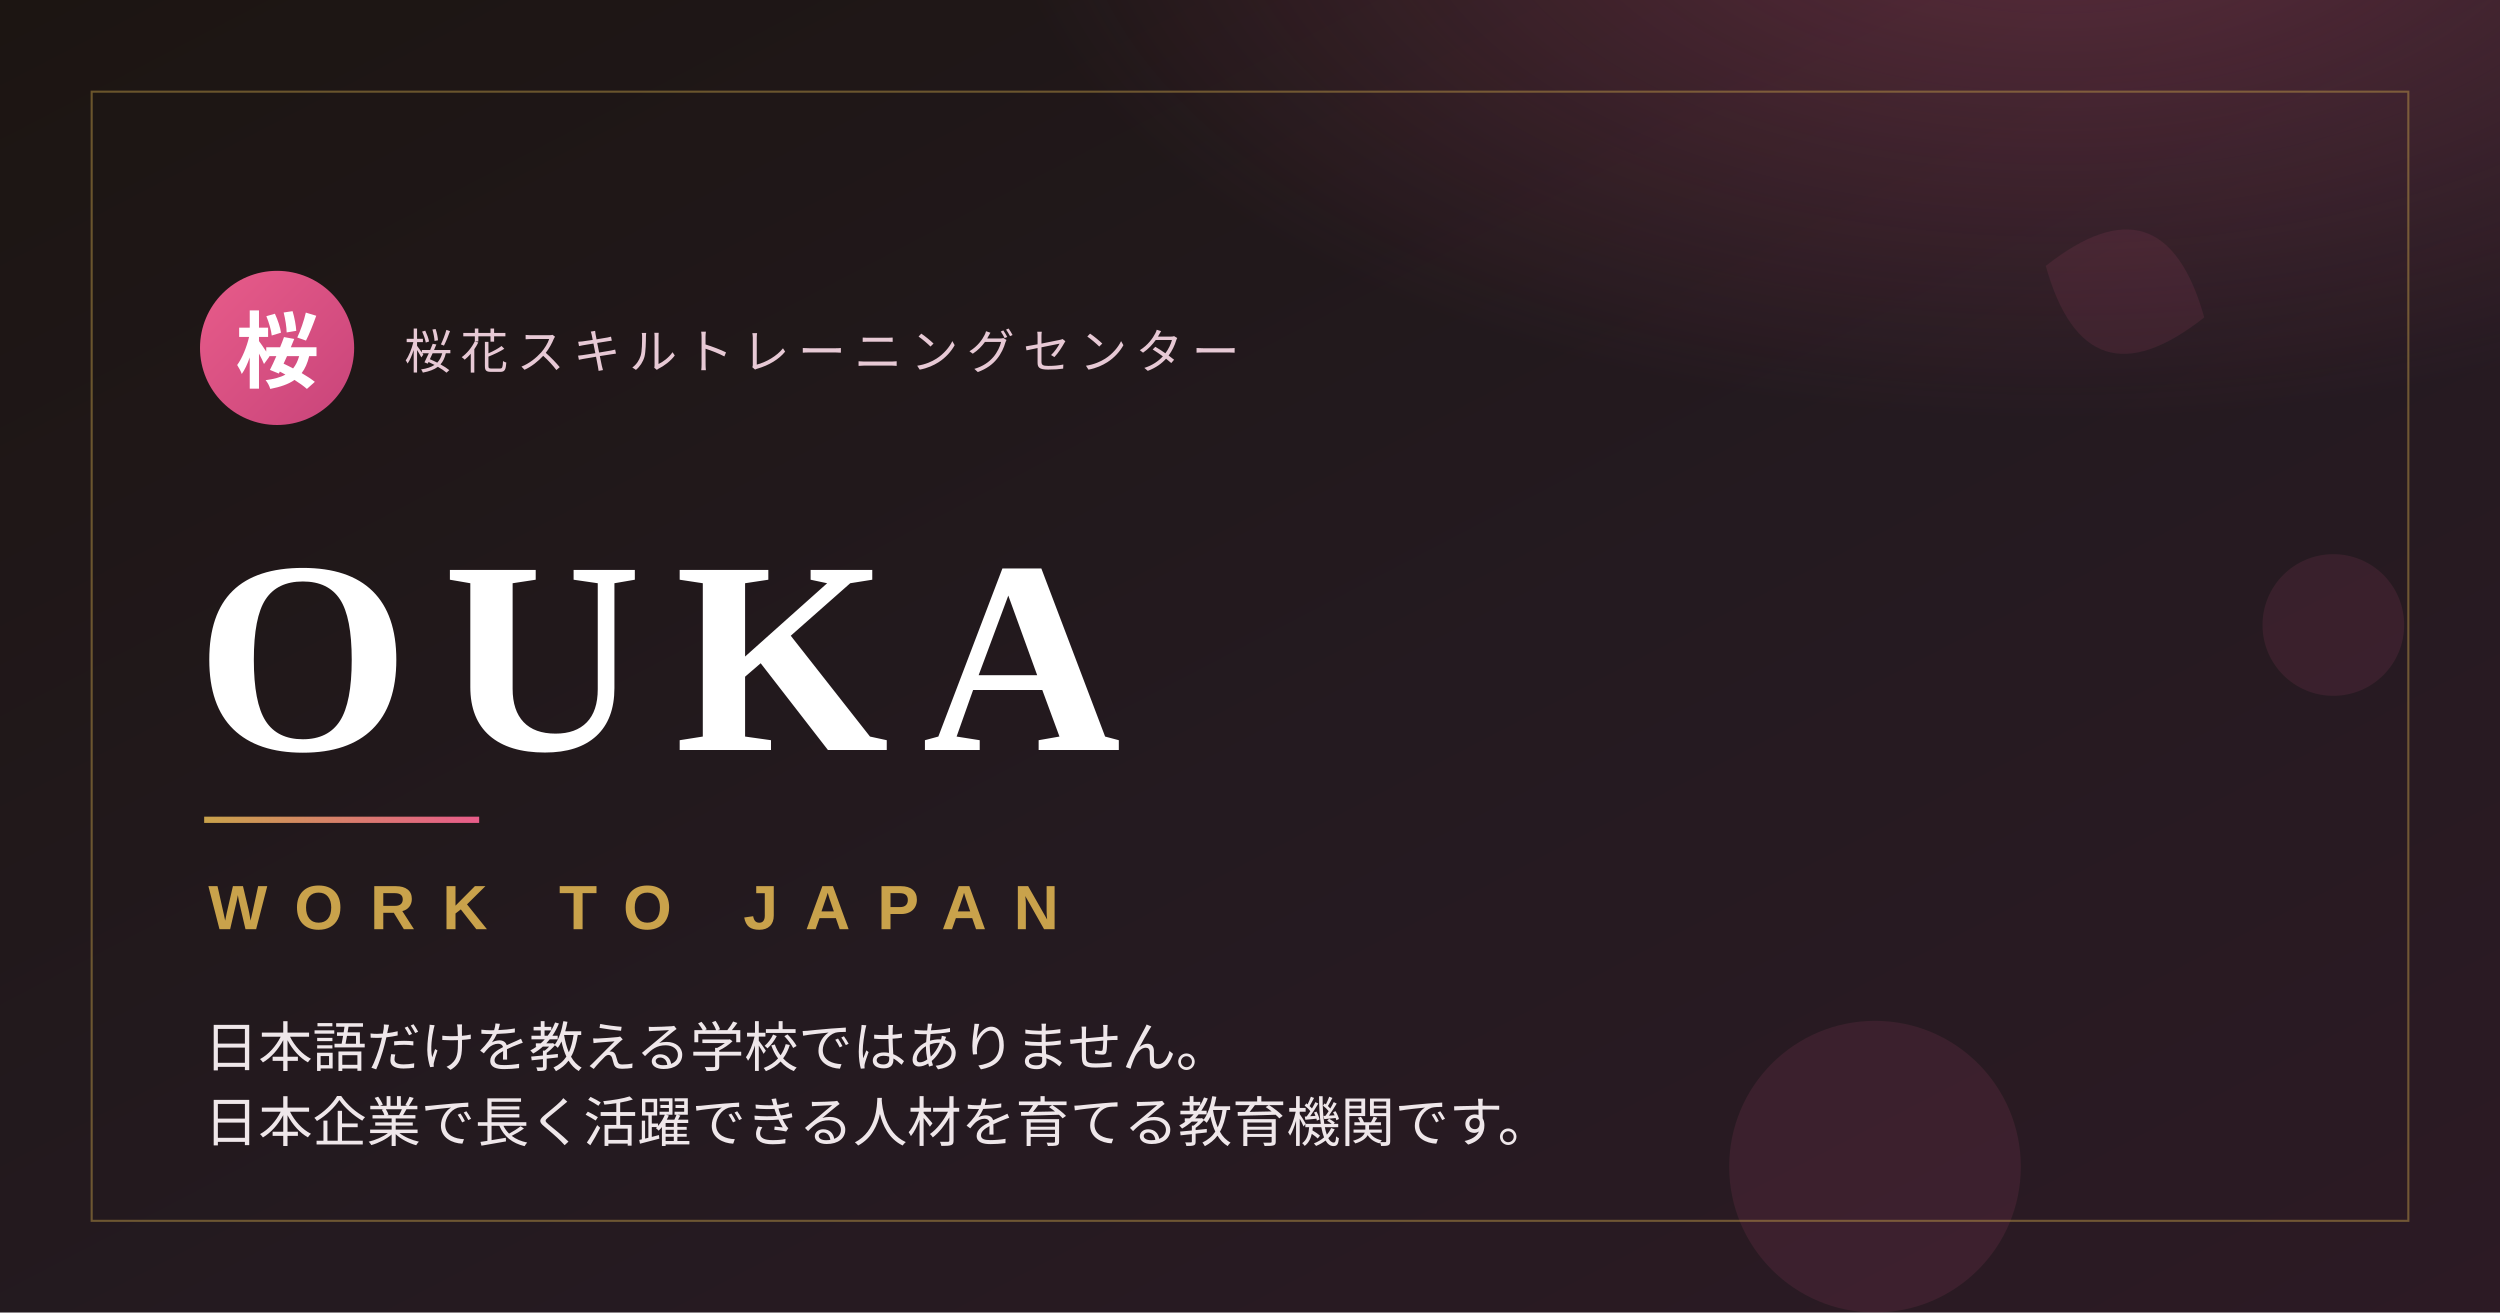
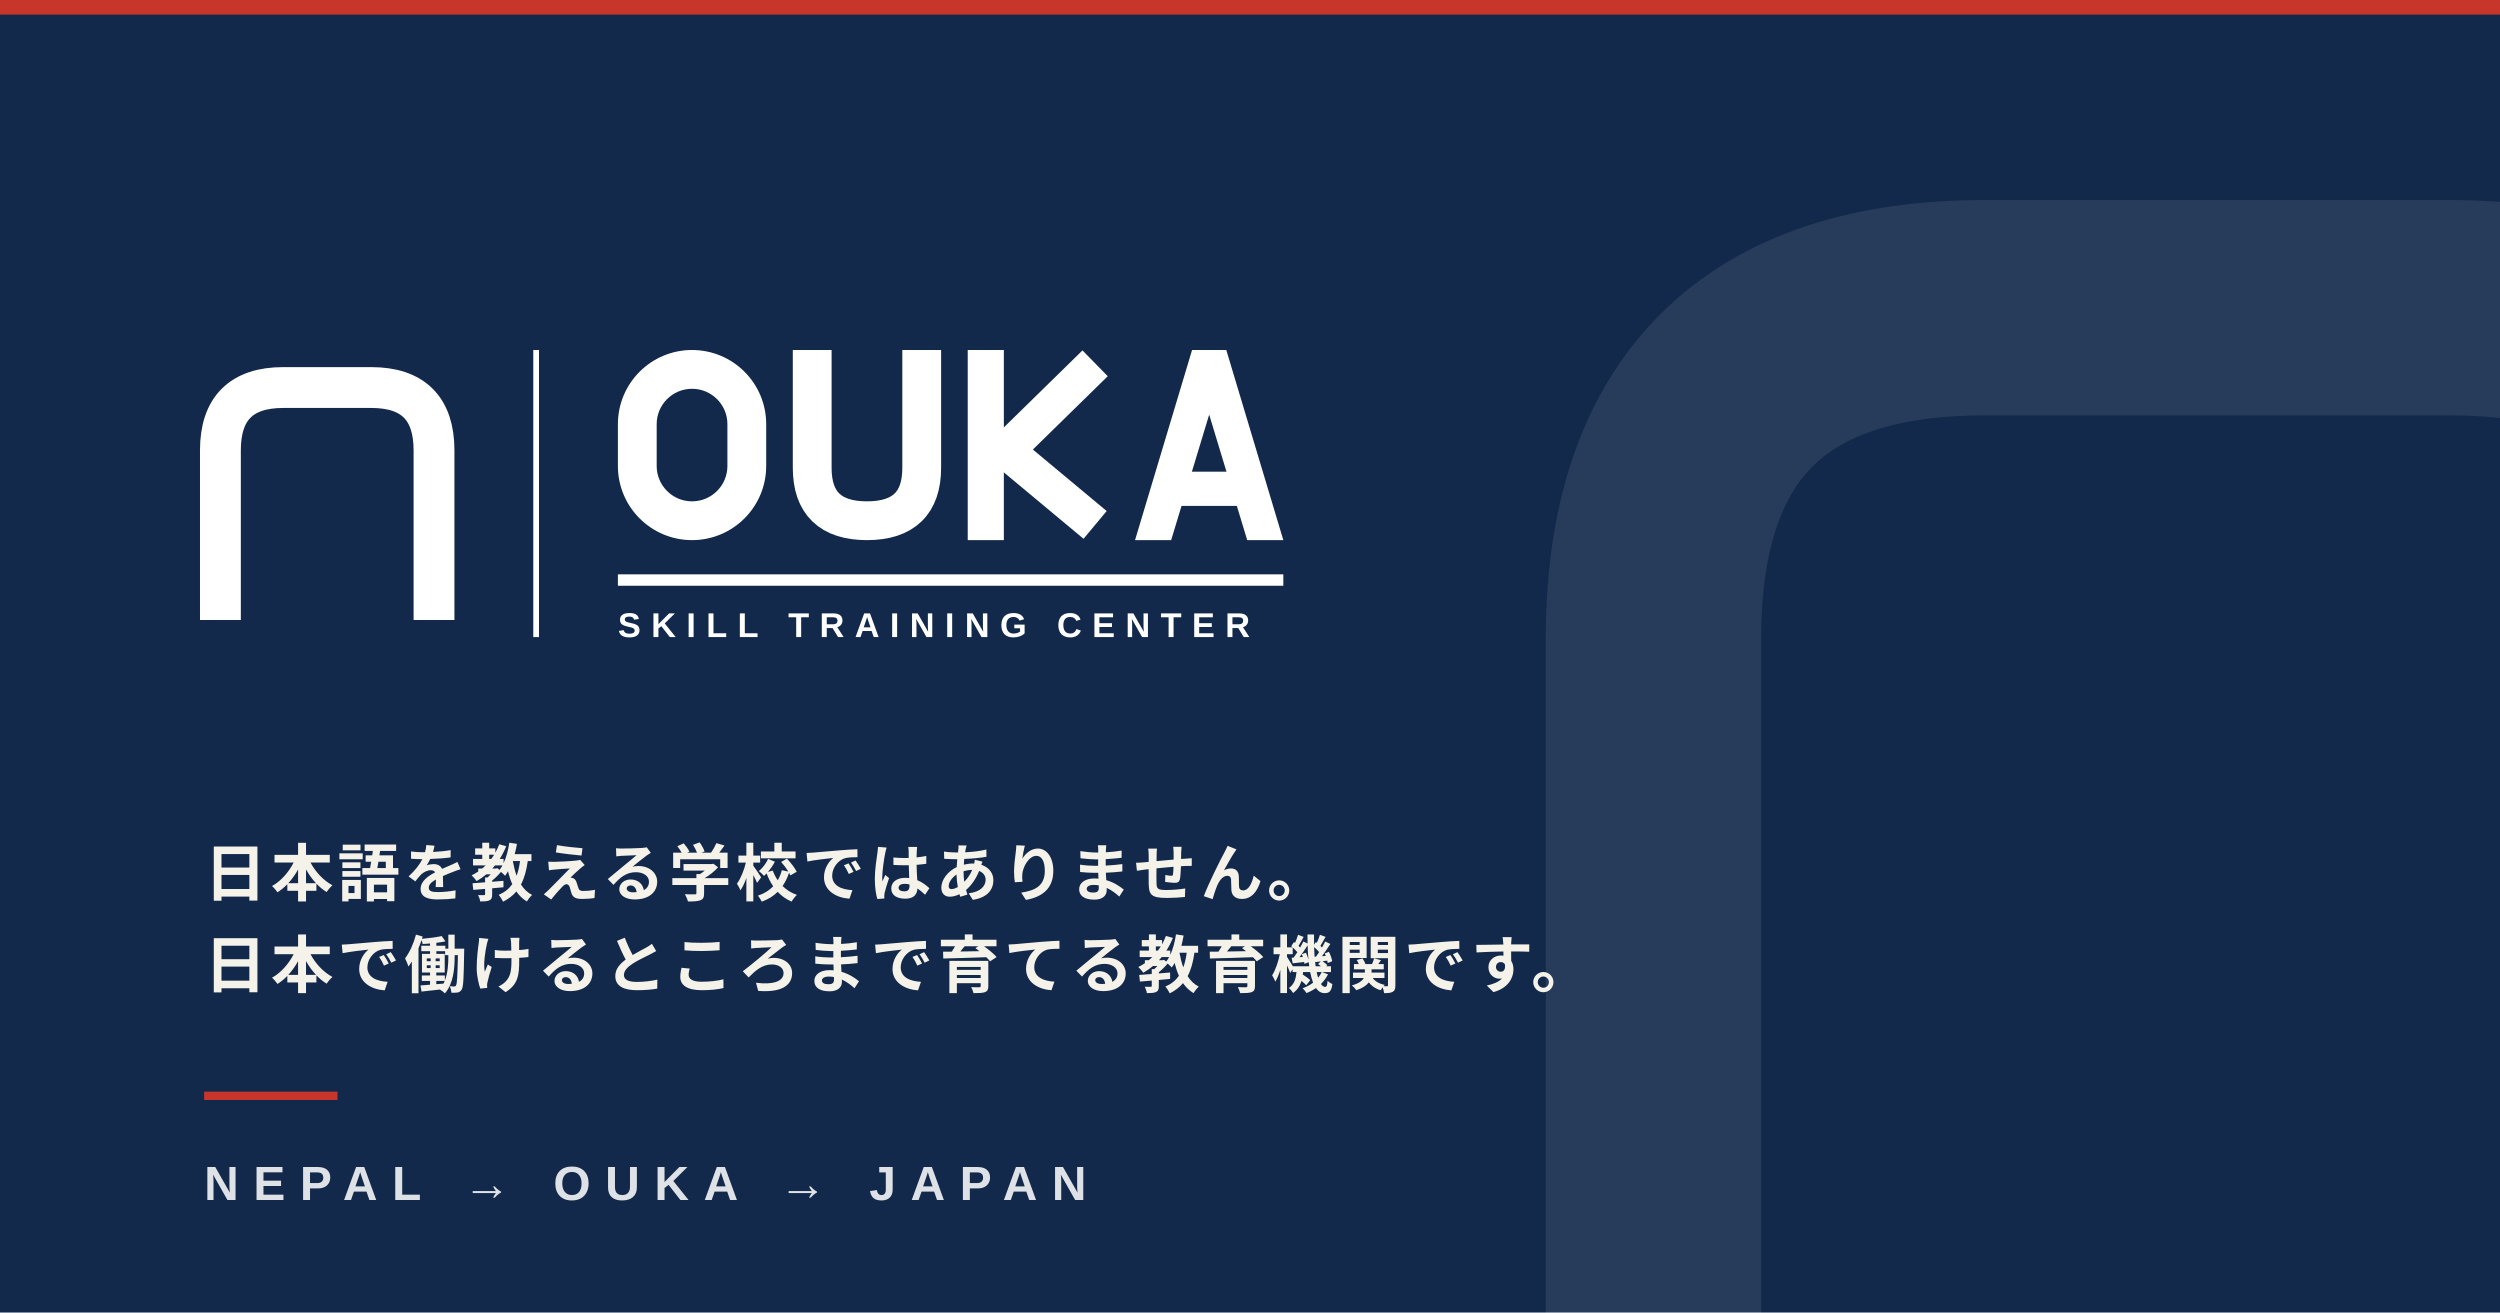
- <svg xmlns="http://www.w3.org/2000/svg" width="1200" height="630" viewBox="0 0 1200 630">
-   <defs>
-     <linearGradient id="bg" x1="0" y1="0" x2="1" y2="1">
-       <stop offset="0" stop-color="#1c1512" />
-       <stop offset="0.55" stop-color="#241a20" />
-       <stop offset="1" stop-color="#2c1a24" />
-     </linearGradient>
-     <radialGradient id="glow" cx="82%" cy="-10%" r="70%">
-       <stop offset="0" stop-color="#e85c8a" stop-opacity="0.30" />
-       <stop offset="0.6" stop-color="#e85c8a" stop-opacity="0" />
-     </radialGradient>
-     <linearGradient id="sak" x1="0" y1="0" x2="1" y2="1">
-       <stop offset="0" stop-color="#e85c8a" />
-       <stop offset="1" stop-color="#c8447a" />
-     </linearGradient>
-     <linearGradient id="rule" x1="0" y1="0" x2="1" y2="0">
-       <stop offset="0" stop-color="#c9a24b" />
-       <stop offset="1" stop-color="#e85c8a" />
-     </linearGradient>
-   </defs>
-   <rect width="1200" height="630" fill="url(#bg)" />
-   <rect width="1200" height="630" fill="url(#glow)" />
-   <g fill="#e85c8a" opacity="0.10">
-     <path d="M980 140 q40 -60 80 0 q-40 60 -80 0 Z" transform="rotate(18 1020 140)" />
-     <circle cx="1120" cy="300" r="34" />
-     <circle cx="900" cy="560" r="70" />
+ <svg xmlns="http://www.w3.org/2000/svg" width="1200" height="630" viewBox="0 0 1200 630" role="img" aria-label="OUKA Skill Training Center">
+   <rect width="1200" height="630" fill="#12294B" />
+   <g opacity="0.09" transform="translate(742.0,96.0) scale(4.81203)">
+     <g transform="translate(-15.70,-14.04) scale(0.82609)">
+       <path d="M32 178 V70 Q32 30 72 30 H128 Q168 30 168 70 V178" fill="none" stroke="#FFFFFF" stroke-width="26" stroke-linejoin="round" />
+     </g>
  </g>
-   <rect x="44" y="44" width="1112" height="542" fill="none" stroke="#c9a24b" stroke-opacity="0.45" stroke-width="1" />
-   <g transform="translate(96 150)">
-     <circle cx="37" cy="17" r="37" fill="url(#sak)" />
-     <text x="37" y="33" text-anchor="middle" fill="#ffffff" font-family="'Hiragino Mincho ProN','Yu Mincho','Noto Serif JP',serif" font-size="40" font-weight="700">桜</text>
-     <text x="98" y="27" fill="#e7c9d5" font-family="'Hiragino Mincho ProN','Yu Mincho','Noto Serif JP',serif" font-size="23" letter-spacing="4">桜花スキルトレーニングセンター</text>
+   <rect x="0" y="0" width="1200" height="7" fill="#C8362B" />
+   <g transform="translate(96.0,168.0) scale(0.9126)">
+     <g transform="translate(0,9.0)">
+       <g transform="translate(-15.70,-14.04) scale(0.82609)">
+         <path d="M32 178 V70 Q32 30 72 30 H128 Q168 30 168 70 V178" fill="none" stroke="#FFFFFF" stroke-width="26" stroke-linejoin="round" />
+       </g>
+     </g>
+     <rect x="175.3" y="0.0" width="3.0" height="151.0" fill="#FFFFFF" />
+     <g transform="translate(219.8,0.0)">
+       <g transform="translate(0.0,0)">
+         <path fill="#FFFFFF" fill-rule="evenodd" d="M39 0 H39 A39 39 0 0 1 78 39 V61 A39 39 0 0 1 39 100 H39 A39 39 0 0 1 0 61 V39 A39 39 0 0 1 39 0 Z M39.0 20.4 H39.0 A18.6 18.6 0 0 1 57.6 39.0 V61 A18.6 18.6 0 0 1 39.0 79.6 H39.0 A18.6 18.6 0 0 1 20.4 61 V39.0 A18.6 18.6 0 0 1 39.0 20.4 Z" />
+       </g>
+       <g transform="translate(92.0,0)">
+         <path fill="none" stroke="#FFFFFF" stroke-width="20.4" stroke-linejoin="round" d="M10.2 0 V62 Q10.2 89.8 39 89.8 Q67.8 89.8 67.8 62 V0" />
+       </g>
+       <g transform="translate(184.0,0)">
+         <g fill="#FFFFFF" stroke="#FFFFFF" stroke-width="19.0" stroke-linecap="butt">
+           <rect x="0" y="0" width="19.0" height="100" stroke="none" />
+           <line x1="19" y1="54" x2="67" y2="7" />
+           <line x1="19" y1="52" x2="67" y2="92" />
+         </g>
+       </g>
+       <g transform="translate(272.0,0)">
+         <g fill="#FFFFFF">
+           <path d="M0 100 L30 0 L48 0 L78 100 L59 100 L39 34 L19 100 Z" />
+           <rect x="24" y="64" width="30" height="18" />
+         </g>
+       </g>
+       <rect x="0" y="118" width="350.0" height="6" fill="#FFFFFF" />
+       <text x="0" y="151.0" font-family="Archivo,'Archivo Expanded','Avenir Next','Helvetica Neue',Arial,sans-serif" font-size="18.1" font-weight="700" letter-spacing="5.43" fill="#FFFFFF">SKILL TRAINING CENTER</text>
+     </g>
  </g>
-   <text x="94" y="360" fill="#ffffff" font-family="Georgia,'Times New Roman',serif" font-size="132" font-weight="700" letter-spacing="16">OUKA</text>
-   <rect x="98" y="392" width="132" height="3" fill="url(#rule)" />
-   <text x="100" y="446" fill="#c9a24b" font-family="'Helvetica Neue',Arial,sans-serif" font-size="30" font-weight="600" letter-spacing="13">WORK TO JAPAN</text>
-   <text x="98" y="512" fill="#efe7ea" font-family="'Hiragino Mincho ProN','Yu Mincho','Noto Serif JP',serif" font-size="26">日本語だけを教える学校ではありません。</text>
-   <text x="98" y="548" fill="#efe7ea" font-family="'Hiragino Mincho ProN','Yu Mincho','Noto Serif JP',serif" font-size="26">日本企業で長く活躍できる人材を育てる教育機関です。</text>
+   <text x="98" y="430" fill="#F5F2EA" font-family="'Hiragino Sans','Zen Kaku Gothic New','Noto Sans JP',sans-serif" font-size="30" font-weight="600" letter-spacing="2">日本語を教える学校ではありません。</text>
+   <text x="98" y="474" fill="#F5F2EA" font-family="'Hiragino Sans','Zen Kaku Gothic New','Noto Sans JP',sans-serif" font-size="30" font-weight="600" letter-spacing="2">日本で働けるところまで育てる教育機関です。</text>
+   <rect x="98" y="524" width="64" height="4" fill="#C8362B" />
+   <text x="98" y="576" fill="#FFFFFF" opacity="0.86" font-family="Archivo,'Avenir Next','Helvetica Neue',Arial,sans-serif" font-size="23" font-weight="700" letter-spacing="7">NEPAL → OUKA → JAPAN</text>
</svg>
